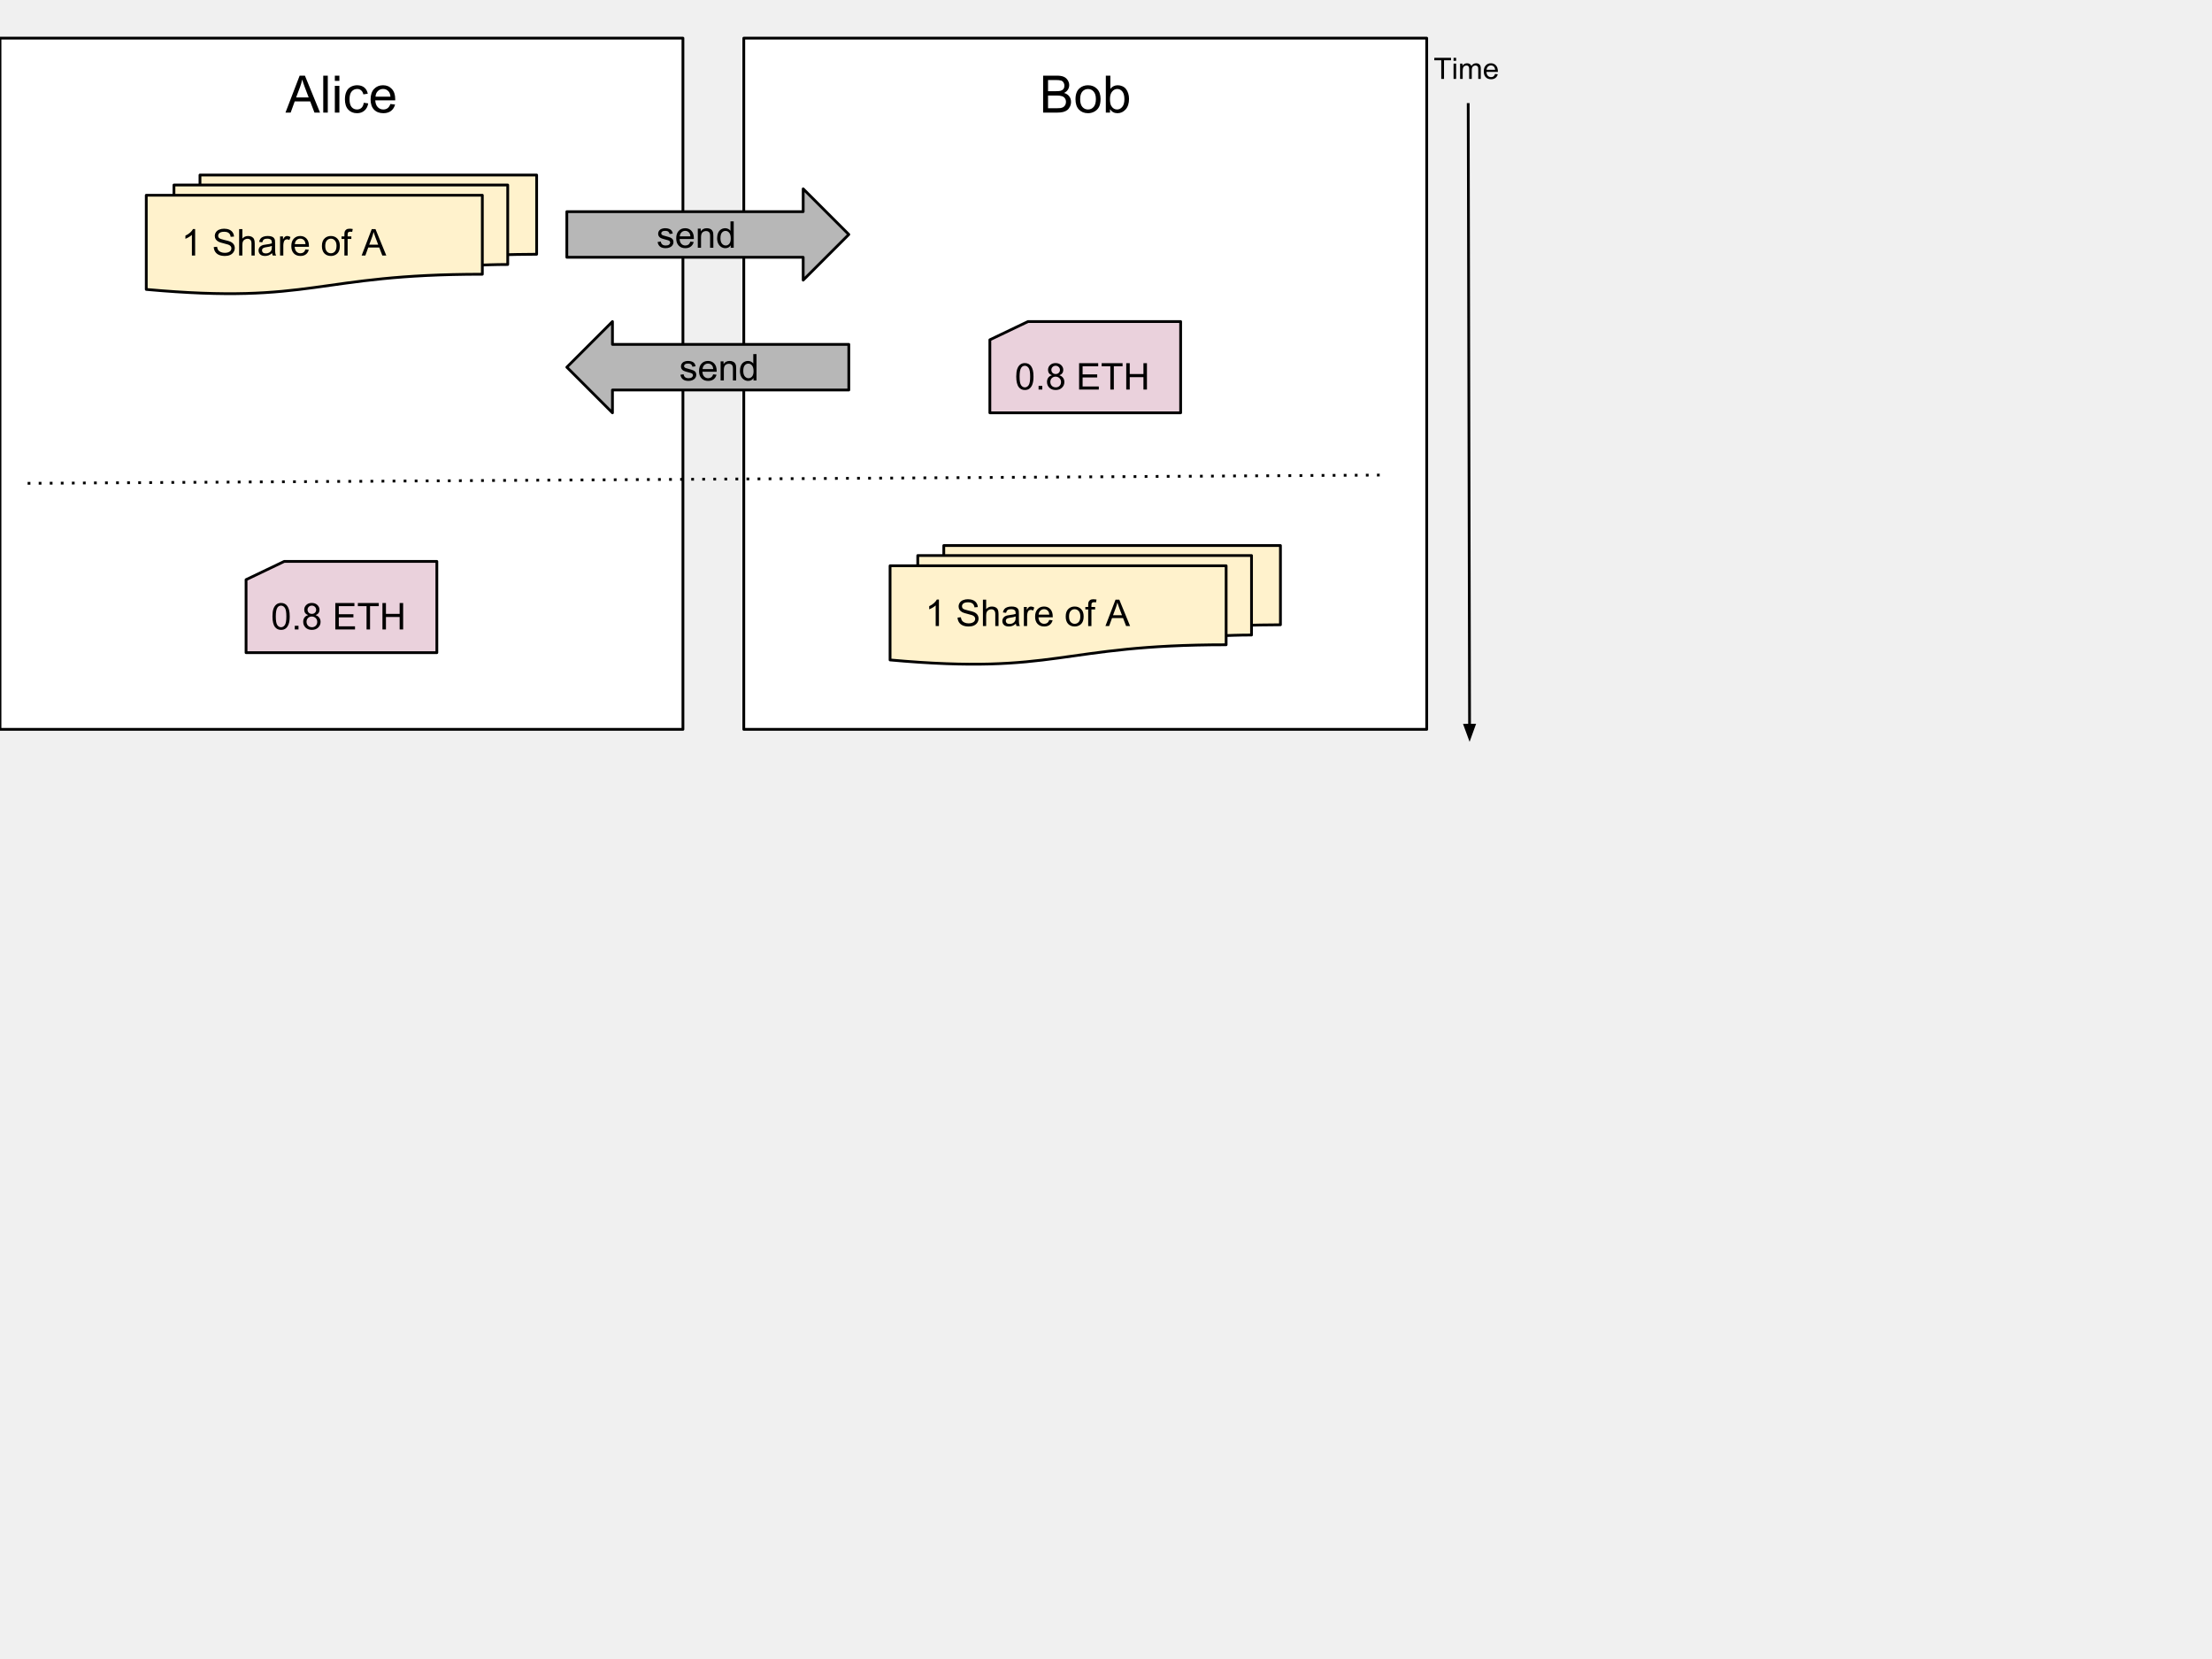
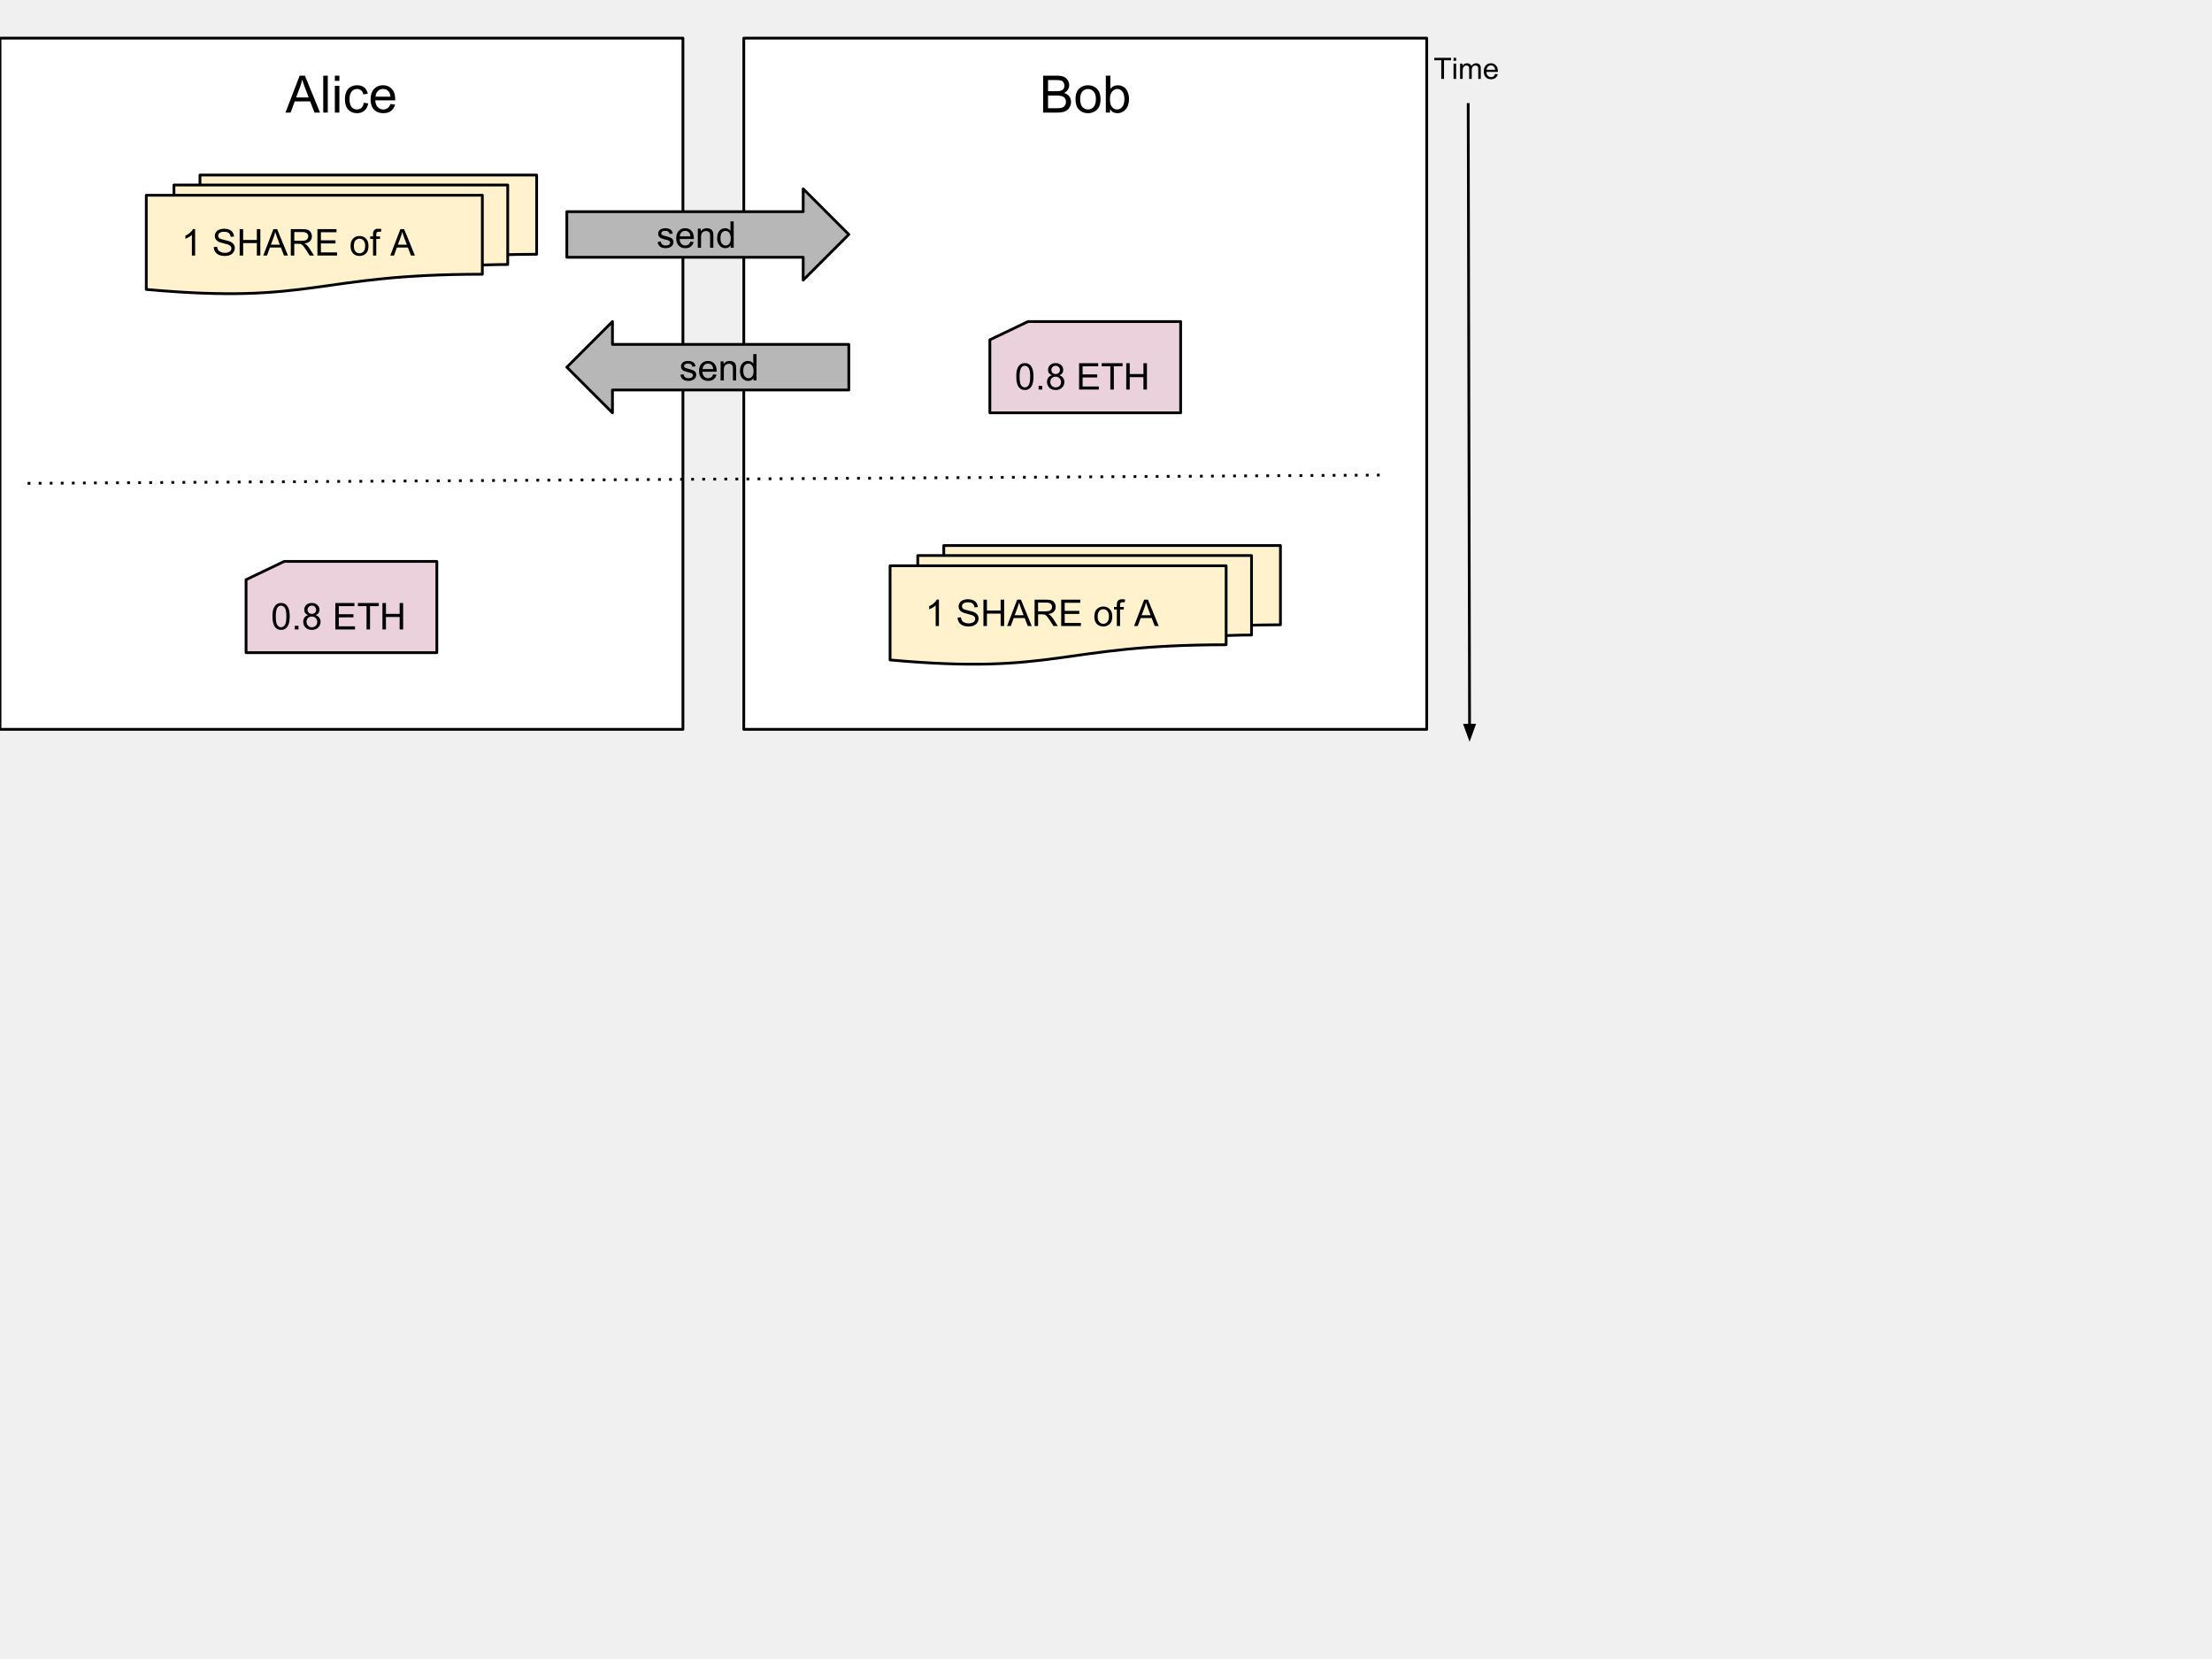
<svg xmlns="http://www.w3.org/2000/svg" version="1.1" viewBox="0.0 0.0 800.0 600.0" fill="none" stroke="none" stroke-linecap="square" stroke-miterlimit="10">
  <clipPath id="p.0">
    <path d="m0 0l800.0 0l0 600.0l-800.0 0l0 -600.0z" clip-rule="nonzero" />
  </clipPath>
  <g clip-path="url(#p.0)">
    <path fill="#000000" fill-opacity="0.0" d="m0 0l800.0 0l0 600.0l-800.0 0z" fill-rule="evenodd" />
    <path fill="#ffffff" d="m269.0 13.801l246.992 0l0 249.984l-246.992 0z" fill-rule="evenodd" />
    <path stroke="#000000" stroke-width="1.0" stroke-linejoin="round" stroke-linecap="butt" d="m269.0 13.801l246.992 0l0 249.984l-246.992 0z" fill-rule="evenodd" />
    <path fill="#000000" d="m377.258 40.721l0 -13.359l5.016 0q1.531 0 2.453 0.406q0.922 0.406 1.438 1.25q0.531 0.844 0.531 1.766q0 0.859 -0.469 1.625q-0.453 0.75 -1.391 1.203q1.203 0.359 1.859 1.219q0.656 0.859 0.656 2.016q0 0.938 -0.406 1.75q-0.391 0.797 -0.984 1.234q-0.578 0.438 -1.453 0.672q-0.875 0.219 -2.156 0.219l-5.094 0zm1.781 -7.75l2.875 0q1.188 0 1.688 -0.141q0.672 -0.203 1.016 -0.672q0.344 -0.469 0.344 -1.172q0 -0.656 -0.328 -1.156q-0.312 -0.516 -0.906 -0.703q-0.594 -0.188 -2.031 -0.188l-2.656 0l0 4.031zm0 6.172l3.312 0q0.859 0 1.203 -0.062q0.609 -0.109 1.016 -0.359q0.422 -0.266 0.688 -0.75q0.266 -0.484 0.266 -1.125q0 -0.75 -0.391 -1.297q-0.375 -0.547 -1.062 -0.766q-0.672 -0.234 -1.953 -0.234l-3.078 0l0 4.594zm9.928 -3.266q0 -2.688 1.484 -3.969q1.25 -1.078 3.047 -1.078q2.0 0 3.266 1.312q1.266 1.297 1.266 3.609q0 1.859 -0.562 2.938q-0.562 1.062 -1.641 1.656q-1.062 0.594 -2.328 0.594q-2.031 0 -3.281 -1.297q-1.25 -1.312 -1.25 -3.766zm1.688 0q0 1.859 0.797 2.797q0.812 0.922 2.047 0.922q1.219 0 2.031 -0.922q0.812 -0.938 0.812 -2.844q0 -1.797 -0.812 -2.719q-0.812 -0.922 -2.031 -0.922q-1.234 0 -2.047 0.922q-0.797 0.906 -0.797 2.766zm10.798 4.844l-1.516 0l0 -13.359l1.641 0l0 4.766q1.047 -1.297 2.656 -1.297q0.891 0 1.688 0.359q0.797 0.359 1.312 1.016q0.516 0.641 0.797 1.562q0.297 0.922 0.297 1.969q0 2.484 -1.234 3.844q-1.219 1.359 -2.953 1.359q-1.703 0 -2.688 -1.438l0 1.219zm-0.016 -4.906q0 1.734 0.484 2.516q0.766 1.266 2.094 1.266q1.078 0 1.859 -0.938q0.781 -0.938 0.781 -2.781q0 -1.891 -0.75 -2.797q-0.75 -0.906 -1.828 -0.906q-1.062 0 -1.859 0.938q-0.781 0.938 -0.781 2.703z" fill-rule="nonzero" />
    <path fill="#ffffff" d="m0 13.801l246.992 0l0 249.984l-246.992 0z" fill-rule="evenodd" />
    <path stroke="#000000" stroke-width="1.0" stroke-linejoin="round" stroke-linecap="butt" d="m0 13.801l246.992 0l0 249.984l-246.992 0z" fill-rule="evenodd" />
    <path fill="#000000" d="m103.246 40.721l5.125 -13.359l1.906 0l5.469 13.359l-2.016 0l-1.547 -4.047l-5.594 0l-1.469 4.047l-1.875 0zm3.859 -5.484l4.531 0l-1.406 -3.703q-0.625 -1.688 -0.938 -2.766q-0.266 1.281 -0.719 2.547l-1.469 3.922zm9.803 5.484l0 -13.359l1.641 0l0 13.359l-1.641 0zm4.192 -11.469l0 -1.891l1.641 0l0 1.891l-1.641 0zm0 11.469l0 -9.672l1.641 0l0 9.672l-1.641 0zm10.457 -3.547l1.609 0.219q-0.266 1.656 -1.359 2.609q-1.078 0.938 -2.672 0.938q-1.984 0 -3.187 -1.297q-1.203 -1.297 -1.203 -3.719q0 -1.578 0.516 -2.75q0.516 -1.172 1.578 -1.75q1.062 -0.594 2.312 -0.594q1.578 0 2.578 0.797q1.0 0.797 1.281 2.266l-1.594 0.234q-0.234 -0.969 -0.812 -1.453q-0.578 -0.5 -1.391 -0.5q-1.234 0 -2.016 0.891q-0.781 0.891 -0.781 2.812q0 1.953 0.75 2.844q0.75 0.875 1.953 0.875q0.969 0 1.609 -0.594q0.656 -0.594 0.828 -1.828zm9.641 0.438l1.688 0.203q-0.406 1.484 -1.484 2.312q-1.078 0.812 -2.766 0.812q-2.125 0 -3.375 -1.297q-1.234 -1.312 -1.234 -3.672q0 -2.453 1.25 -3.797q1.266 -1.344 3.266 -1.344q1.938 0 3.156 1.328q1.234 1.312 1.234 3.703q0 0.156 0 0.438l-7.219 0q0.094 1.594 0.906 2.453q0.812 0.844 2.016 0.844q0.906 0 1.547 -0.469q0.641 -0.484 1.016 -1.516zm-5.391 -2.656l5.406 0q-0.109 -1.219 -0.625 -1.828q-0.781 -0.953 -2.031 -0.953q-1.125 0 -1.906 0.766q-0.766 0.75 -0.844 2.016z" fill-rule="nonzero" />
    <path fill="#000000" fill-opacity="0.0" d="m9.992 174.801l490.016 -2.992" fill-rule="evenodd" />
    <path stroke="#000000" stroke-width="1.0" stroke-linejoin="round" stroke-linecap="butt" stroke-dasharray="1.0,3.0" d="m9.992 174.801l490.016 -2.992" fill-rule="evenodd" />
    <path fill="#ead1dc" d="m88.993 209.645l13.8 -6.6l55.2 0l0 33.0l-69.0 0z" fill-rule="evenodd" />
    <path stroke="#000000" stroke-width="1.0" stroke-linejoin="round" stroke-linecap="butt" d="m88.993 209.645l13.8 -6.6l55.2 0l0 33.0l-69.0 0z" fill-rule="evenodd" />
    <path fill="#000000" d="m98.54 222.941q0 -1.688 0.344 -2.719q0.359 -1.031 1.047 -1.594q0.688 -0.562 1.719 -0.562q0.781 0 1.359 0.312q0.578 0.297 0.953 0.891q0.375 0.578 0.594 1.422q0.219 0.828 0.219 2.25q0 1.672 -0.359 2.703q-0.344 1.031 -1.031 1.594q-0.672 0.562 -1.734 0.562q-1.375 0 -2.156 -0.984q-0.953 -1.188 -0.953 -3.875zm1.203 0q0 2.344 0.547 3.125q0.562 0.781 1.359 0.781q0.812 0 1.359 -0.781q0.562 -0.781 0.562 -3.125q0 -2.359 -0.562 -3.125q-0.547 -0.781 -1.359 -0.781q-0.812 0 -1.297 0.688q-0.609 0.875 -0.609 3.219zm6.866 4.703l0 -1.328l1.344 0l0 1.328l-1.344 0zm4.859 -5.172q-0.734 -0.266 -1.094 -0.766q-0.344 -0.5 -0.344 -1.188q0 -1.031 0.75 -1.734q0.75 -0.719 1.984 -0.719q1.25 0 2.016 0.734q0.766 0.719 0.766 1.75q0 0.672 -0.359 1.172q-0.344 0.484 -1.047 0.75q0.875 0.281 1.328 0.922q0.469 0.641 0.469 1.516q0 1.234 -0.875 2.062q-0.859 0.828 -2.266 0.828q-1.422 0 -2.281 -0.828q-0.859 -0.844 -0.859 -2.094q0 -0.922 0.469 -1.547q0.469 -0.641 1.344 -0.859zm-0.234 -1.984q0 0.672 0.438 1.109q0.438 0.422 1.125 0.422q0.672 0 1.109 -0.422q0.438 -0.422 0.438 -1.047q0 -0.641 -0.453 -1.078q-0.438 -0.438 -1.109 -0.438q-0.672 0 -1.109 0.438q-0.438 0.422 -0.438 1.016zm-0.375 4.406q0 0.5 0.234 0.969q0.234 0.469 0.703 0.734q0.469 0.25 1.016 0.25q0.828 0 1.375 -0.531q0.547 -0.547 0.547 -1.391q0 -0.844 -0.562 -1.391q-0.562 -0.562 -1.406 -0.562q-0.828 0 -1.375 0.547q-0.531 0.547 -0.531 1.375zm10.412 2.75l0 -9.547l6.906 0l0 1.125l-5.641 0l0 2.922l5.281 0l0 1.125l-5.281 0l0 3.25l5.859 0l0 1.125l-7.125 0zm11.296 0l0 -8.422l-3.141 0l0 -1.125l7.562 0l0 1.125l-3.156 0l0 8.422l-1.266 0zm5.751 0l0 -9.547l1.266 0l0 3.922l4.953 0l0 -3.922l1.266 0l0 9.547l-1.266 0l0 -4.5l-4.953 0l0 4.5l-1.266 0z" fill-rule="nonzero" />
    <path fill="#000000" fill-opacity="0.0" d="m530.996 37.297l0.504 230.992" fill-rule="evenodd" />
    <path stroke="#000000" stroke-width="1.0" stroke-linejoin="round" stroke-linecap="butt" d="m530.996 37.297l0.491 224.992" fill-rule="evenodd" />
    <path fill="#000000" stroke="#000000" stroke-width="1.0" stroke-linecap="butt" d="m529.835 262.292l1.662 4.534l1.642 -4.542z" fill-rule="evenodd" />
    <path fill="#000000" fill-opacity="0.0" d="m509.484 9.297l43.024 0l0 28.0l-43.024 0z" fill-rule="evenodd" />
    <path fill="#000000" d="m521.25 28.537l0 -6.734l-2.516 0l0 -0.891l6.047 0l0 0.891l-2.531 0l0 6.734l-1.0 0zm4.447 -6.547l0 -1.078l0.938 0l0 1.078l-0.938 0zm0 6.547l0 -5.531l0.938 0l0 5.531l-0.938 0zm2.367 0l0 -5.531l0.844 0l0 0.781q0.25 -0.406 0.688 -0.656q0.438 -0.25 0.984 -0.25q0.609 0 1.0 0.266q0.391 0.25 0.562 0.703q0.656 -0.969 1.703 -0.969q0.828 0 1.266 0.469q0.438 0.453 0.438 1.391l0 3.797l-0.922 0l0 -3.484q0 -0.562 -0.094 -0.797q-0.094 -0.25 -0.344 -0.406q-0.234 -0.156 -0.547 -0.156q-0.594 0 -0.984 0.391q-0.375 0.391 -0.375 1.25l0 3.203l-0.938 0l0 -3.594q0 -0.625 -0.234 -0.938q-0.219 -0.312 -0.75 -0.312q-0.391 0 -0.734 0.219q-0.328 0.203 -0.484 0.609q-0.141 0.391 -0.141 1.156l0 2.859l-0.938 0zm12.658 -1.781l0.969 0.125q-0.234 0.844 -0.859 1.312q-0.609 0.469 -1.578 0.469q-1.203 0 -1.922 -0.75q-0.703 -0.75 -0.703 -2.094q0 -1.391 0.719 -2.156q0.719 -0.781 1.859 -0.781q1.109 0 1.812 0.766q0.703 0.75 0.703 2.125q0 0.078 0 0.234l-4.125 0q0.047 0.922 0.516 1.406q0.469 0.484 1.156 0.484q0.516 0 0.875 -0.266q0.359 -0.281 0.578 -0.875zm-3.078 -1.516l3.094 0q-0.062 -0.688 -0.359 -1.047q-0.453 -0.531 -1.156 -0.531q-0.641 0 -1.094 0.438q-0.438 0.422 -0.484 1.141z" fill-rule="nonzero" />
    <path fill="#b7b7b7" d="m205.002 76.549l85.48 0l0 -8.252l16.504 16.504l-16.504 16.504l0 -8.252l-85.48 0z" fill-rule="evenodd" />
    <path stroke="#000000" stroke-width="1.0" stroke-linejoin="round" stroke-linecap="butt" d="m205.002 76.549l85.48 0l0 -8.252l16.504 16.504l-16.504 16.504l0 -8.252l-85.48 0z" fill-rule="evenodd" />
    <path fill="#000000" d="m237.824 87.538l1.156 -0.188q0.109 0.703 0.547 1.078q0.453 0.359 1.25 0.359q0.812 0 1.203 -0.328q0.391 -0.328 0.391 -0.766q0 -0.391 -0.359 -0.625q-0.234 -0.156 -1.188 -0.391q-1.297 -0.328 -1.797 -0.562q-0.484 -0.25 -0.75 -0.656q-0.25 -0.422 -0.25 -0.938q0 -0.453 0.203 -0.844q0.219 -0.406 0.578 -0.672q0.281 -0.188 0.75 -0.328q0.469 -0.141 1.016 -0.141q0.812 0 1.422 0.234q0.609 0.234 0.906 0.641q0.297 0.391 0.406 1.062l-1.141 0.156q-0.078 -0.531 -0.453 -0.828q-0.375 -0.312 -1.062 -0.312q-0.812 0 -1.156 0.266q-0.344 0.266 -0.344 0.625q0 0.234 0.141 0.422q0.156 0.188 0.453 0.312q0.172 0.062 1.031 0.297q1.25 0.328 1.734 0.547q0.5 0.203 0.781 0.609q0.281 0.406 0.281 1.0q0 0.594 -0.344 1.109q-0.344 0.516 -1.0 0.797q-0.641 0.281 -1.453 0.281q-1.344 0 -2.047 -0.562q-0.703 -0.562 -0.906 -1.656zm11.867 -0.156l1.203 0.141q-0.281 1.062 -1.062 1.656q-0.766 0.578 -1.969 0.578q-1.516 0 -2.406 -0.938q-0.891 -0.938 -0.891 -2.609q0 -1.75 0.891 -2.703q0.906 -0.969 2.344 -0.969q1.391 0 2.266 0.938q0.875 0.938 0.875 2.656q0 0.109 0 0.312l-5.156 0q0.062 1.141 0.641 1.75q0.578 0.594 1.438 0.594q0.656 0 1.109 -0.328q0.453 -0.344 0.719 -1.078zm-3.844 -1.906l3.859 0q-0.078 -0.859 -0.438 -1.297q-0.562 -0.688 -1.453 -0.688q-0.812 0 -1.359 0.547q-0.547 0.531 -0.609 1.438zm6.522 4.125l0 -6.906l1.062 0l0 0.984q0.75 -1.141 2.188 -1.141q0.625 0 1.156 0.219q0.531 0.219 0.781 0.594q0.266 0.359 0.375 0.859q0.062 0.328 0.062 1.141l0 4.25l-1.172 0l0 -4.203q0 -0.719 -0.141 -1.062q-0.141 -0.359 -0.484 -0.562q-0.344 -0.219 -0.812 -0.219q-0.75 0 -1.297 0.469q-0.547 0.469 -0.547 1.797l0 3.781l-1.172 0zm11.897 0l0 -0.875q-0.656 1.031 -1.938 1.031q-0.812 0 -1.516 -0.453q-0.688 -0.453 -1.078 -1.266q-0.375 -0.828 -0.375 -1.891q0 -1.031 0.344 -1.875q0.344 -0.844 1.031 -1.281q0.703 -0.453 1.547 -0.453q0.625 0 1.109 0.266q0.5 0.25 0.797 0.672l0 -3.422l1.172 0l0 9.547l-1.094 0zm-3.703 -3.453q0 1.328 0.562 1.984q0.562 0.656 1.328 0.656q0.766 0 1.297 -0.625q0.531 -0.625 0.531 -1.906q0 -1.422 -0.547 -2.078q-0.547 -0.672 -1.344 -0.672q-0.781 0 -1.312 0.641q-0.516 0.625 -0.516 2.0z" fill-rule="nonzero" />
    <path fill="#b7b7b7" d="m205.0 132.801l16.504 -16.504l0 8.252l85.48 0l0 16.504l-85.48 0l0 8.252z" fill-rule="evenodd" />
    <path stroke="#000000" stroke-width="1.0" stroke-linejoin="round" stroke-linecap="butt" d="m205.0 132.801l16.504 -16.504l0 8.252l85.48 0l0 16.504l-85.48 0l0 8.252z" fill-rule="evenodd" />
    <path fill="#000000" d="m246.074 135.538l1.156 -0.188q0.109 0.703 0.547 1.078q0.453 0.359 1.25 0.359q0.812 0 1.203 -0.328q0.391 -0.328 0.391 -0.766q0 -0.391 -0.359 -0.625q-0.234 -0.156 -1.188 -0.391q-1.297 -0.328 -1.797 -0.562q-0.484 -0.25 -0.75 -0.656q-0.25 -0.422 -0.25 -0.938q0 -0.453 0.203 -0.844q0.219 -0.406 0.578 -0.672q0.281 -0.188 0.75 -0.328q0.469 -0.141 1.016 -0.141q0.812 0 1.422 0.234q0.609 0.234 0.906 0.641q0.297 0.391 0.406 1.062l-1.141 0.156q-0.078 -0.531 -0.453 -0.828q-0.375 -0.312 -1.062 -0.312q-0.812 0 -1.156 0.266q-0.344 0.266 -0.344 0.625q0 0.234 0.141 0.422q0.156 0.188 0.453 0.312q0.172 0.062 1.031 0.297q1.25 0.328 1.734 0.547q0.5 0.203 0.781 0.609q0.281 0.406 0.281 1.0q0 0.594 -0.344 1.109q-0.344 0.516 -1.0 0.797q-0.641 0.281 -1.453 0.281q-1.344 0 -2.047 -0.562q-0.703 -0.562 -0.906 -1.656zm11.867 -0.156l1.203 0.141q-0.281 1.062 -1.062 1.656q-0.766 0.578 -1.969 0.578q-1.516 0 -2.406 -0.938q-0.891 -0.938 -0.891 -2.609q0 -1.75 0.891 -2.703q0.906 -0.969 2.344 -0.969q1.391 0 2.266 0.938q0.875 0.938 0.875 2.656q0 0.109 0 0.312l-5.156 0q0.062 1.141 0.641 1.75q0.578 0.594 1.437 0.594q0.656 0 1.109 -0.328q0.453 -0.344 0.719 -1.078zm-3.844 -1.906l3.859 0q-0.078 -0.859 -0.438 -1.297q-0.562 -0.688 -1.453 -0.688q-0.812 0 -1.359 0.547q-0.547 0.531 -0.609 1.438zm6.522 4.125l0 -6.906l1.062 0l0 0.984q0.75 -1.141 2.188 -1.141q0.625 0 1.156 0.219q0.531 0.219 0.781 0.594q0.266 0.359 0.375 0.859q0.062 0.328 0.062 1.141l0 4.25l-1.172 0l0 -4.203q0 -0.719 -0.141 -1.062q-0.141 -0.359 -0.484 -0.562q-0.344 -0.219 -0.812 -0.219q-0.75 0 -1.297 0.469q-0.547 0.469 -0.547 1.797l0 3.781l-1.172 0zm11.897 0l0 -0.875q-0.656 1.031 -1.938 1.031q-0.812 0 -1.516 -0.453q-0.688 -0.453 -1.078 -1.266q-0.375 -0.828 -0.375 -1.891q0 -1.031 0.344 -1.875q0.344 -0.844 1.031 -1.281q0.703 -0.453 1.547 -0.453q0.625 0 1.109 0.266q0.5 0.25 0.797 0.672l0 -3.422l1.172 0l0 9.547l-1.094 0zm-3.703 -3.453q0 1.328 0.562 1.984q0.562 0.656 1.328 0.656q0.766 0 1.297 -0.625q0.531 -0.625 0.531 -1.906q0 -1.422 -0.547 -2.078q-0.547 -0.672 -1.344 -0.672q-0.781 0 -1.312 0.641q-0.516 0.625 -0.516 2.0z" fill-rule="nonzero" />
    <path fill="#fff2cc" d="m52.902 70.614l121.541 0l0 28.566c-60.767 0 -60.767 10.991 -121.541 5.495zm10.013 0l0 -3.703l120.711 0l0 28.745c-4.588 0 -9.183 0.199 -9.183 0.199l0 -25.241zm9.412 -3.703l0 -3.614l121.757 0l0 28.656c-5.229 0 -10.458 0.149 -10.458 0.149l0 -25.191z" fill-rule="evenodd" />
    <path fill="#000000" fill-opacity="0.0" d="m52.902 70.614l121.541 0l0 28.566c-60.767 0 -60.767 10.991 -121.541 5.495zm10.013 0l0 -3.703l120.711 0l0 28.745c-4.588 0 -9.183 0.199 -9.183 0.199m-102.115 -28.944l0 -3.614l121.757 0l0 28.656c-5.229 0 -10.458 0.149 -10.458 0.149" fill-rule="evenodd" />
    <path fill="#000000" fill-opacity="0.0" d="m52.902 104.676c60.774 5.495 60.774 -5.495 121.541 -5.495l0 -3.325c0 0 4.595 -0.199 9.183 -0.199l0 -3.554c0 0 5.229 -0.149 10.458 -0.149l0 -28.656l-121.757 0l0 3.614l-9.412 0l0 3.703l-10.013 0z" fill-rule="evenodd" />
    <path stroke="#000000" stroke-width="1.0" stroke-linejoin="round" stroke-linecap="butt" d="m52.902 70.614l121.541 0l0 28.566c-60.767 0 -60.767 10.991 -121.541 5.495zm10.013 0l0 -3.703l120.711 0l0 28.745c-4.588 0 -9.183 0.199 -9.183 0.199m-102.115 -28.944l0 -3.614l121.757 0l0 28.656c-5.229 0 -10.458 0.149 -10.458 0.149" fill-rule="evenodd" />
-     <path fill="#000000" d="m70.573 92.414l-1.172 0l0 -7.469q-0.422 0.406 -1.109 0.812q-0.688 0.406 -1.234 0.609l0 -1.141q0.984 -0.453 1.719 -1.109q0.734 -0.672 1.031 -1.281l0.766 0l0 9.578zm6.74 -3.062l1.203 -0.109q0.078 0.719 0.391 1.188q0.312 0.453 0.953 0.734q0.656 0.281 1.469 0.281q0.719 0 1.266 -0.219q0.562 -0.219 0.828 -0.578q0.266 -0.375 0.266 -0.828q0 -0.453 -0.266 -0.781q-0.25 -0.328 -0.844 -0.562q-0.391 -0.156 -1.703 -0.469q-1.312 -0.312 -1.844 -0.594q-0.672 -0.359 -1.016 -0.891q-0.328 -0.531 -0.328 -1.188q0 -0.719 0.406 -1.344q0.406 -0.625 1.188 -0.953q0.797 -0.328 1.766 -0.328q1.047 0 1.859 0.344q0.812 0.344 1.25 1.016q0.438 0.656 0.469 1.484l-1.203 0.094q-0.109 -0.906 -0.672 -1.359q-0.562 -0.469 -1.656 -0.469q-1.141 0 -1.672 0.422q-0.516 0.422 -0.516 1.016q0 0.516 0.359 0.844q0.375 0.328 1.906 0.688q1.547 0.344 2.109 0.594q0.844 0.391 1.234 0.984q0.391 0.578 0.391 1.359q0 0.75 -0.438 1.438q-0.422 0.672 -1.25 1.047q-0.812 0.359 -1.828 0.359q-1.297 0 -2.172 -0.375q-0.875 -0.375 -1.375 -1.125q-0.5 -0.766 -0.531 -1.719zm9.171 3.062l0 -9.547l1.172 0l0 3.422q0.828 -0.938 2.078 -0.938q0.766 0 1.328 0.297q0.562 0.297 0.812 0.844q0.25 0.531 0.25 1.547l0 4.375l-1.172 0l0 -4.375q0 -0.891 -0.391 -1.281q-0.375 -0.406 -1.078 -0.406q-0.516 0 -0.984 0.281q-0.453 0.266 -0.656 0.734q-0.188 0.453 -0.188 1.266l0 3.781l-1.172 0zm11.928 -0.859q-0.656 0.562 -1.266 0.797q-0.594 0.219 -1.281 0.219q-1.141 0 -1.75 -0.547q-0.609 -0.562 -0.609 -1.438q0 -0.5 0.219 -0.922q0.234 -0.422 0.609 -0.672q0.375 -0.25 0.844 -0.391q0.344 -0.078 1.047 -0.172q1.422 -0.172 2.094 -0.406q0 -0.234 0 -0.297q0 -0.719 -0.328 -1.016q-0.453 -0.391 -1.344 -0.391q-0.812 0 -1.219 0.297q-0.391 0.281 -0.578 1.016l-1.141 -0.156q0.156 -0.734 0.516 -1.188q0.359 -0.453 1.031 -0.688q0.672 -0.25 1.562 -0.25q0.891 0 1.438 0.203q0.562 0.203 0.812 0.531q0.266 0.312 0.375 0.797q0.047 0.297 0.047 1.078l0 1.562q0 1.625 0.078 2.062q0.078 0.438 0.297 0.828l-1.219 0q-0.188 -0.359 -0.234 -0.859zm-0.094 -2.609q-0.641 0.266 -1.922 0.438q-0.719 0.109 -1.016 0.25q-0.297 0.125 -0.469 0.375q-0.156 0.25 -0.156 0.547q0 0.469 0.344 0.781q0.359 0.312 1.047 0.312q0.672 0 1.203 -0.297q0.531 -0.297 0.781 -0.812q0.188 -0.391 0.188 -1.172l0 -0.422zm2.975 3.469l0 -6.906l1.062 0l0 1.047q0.406 -0.734 0.734 -0.969q0.344 -0.234 0.766 -0.234q0.594 0 1.203 0.375l-0.406 1.078q-0.438 -0.25 -0.859 -0.25q-0.391 0 -0.703 0.234q-0.297 0.234 -0.422 0.641q-0.203 0.625 -0.203 1.359l0 3.625l-1.172 0zm9.188 -2.219l1.203 0.141q-0.281 1.062 -1.062 1.656q-0.766 0.578 -1.969 0.578q-1.516 0 -2.406 -0.938q-0.891 -0.938 -0.891 -2.609q0 -1.75 0.891 -2.703q0.906 -0.969 2.344 -0.969q1.391 0 2.266 0.938q0.875 0.938 0.875 2.656q0 0.109 0 0.312l-5.156 0q0.062 1.141 0.641 1.75q0.578 0.594 1.438 0.594q0.656 0 1.109 -0.328q0.453 -0.344 0.719 -1.078zm-3.844 -1.906l3.859 0q-0.078 -0.859 -0.438 -1.297q-0.562 -0.688 -1.453 -0.688q-0.812 0 -1.359 0.547q-0.547 0.531 -0.609 1.438zm9.787 0.672q0 -1.922 1.078 -2.844q0.891 -0.766 2.172 -0.766q1.422 0 2.328 0.938q0.906 0.922 0.906 2.578q0 1.328 -0.406 2.094q-0.391 0.766 -1.156 1.188q-0.766 0.422 -1.672 0.422q-1.453 0 -2.359 -0.922q-0.891 -0.938 -0.891 -2.688zm1.203 0q0 1.328 0.578 1.984q0.594 0.656 1.469 0.656q0.875 0 1.453 -0.656q0.578 -0.672 0.578 -2.031q0 -1.281 -0.594 -1.938q-0.578 -0.656 -1.438 -0.656q-0.875 0 -1.469 0.656q-0.578 0.656 -0.578 1.984zm6.928 3.453l0 -6.0l-1.031 0l0 -0.906l1.031 0l0 -0.734q0 -0.703 0.125 -1.047q0.172 -0.453 0.594 -0.734q0.422 -0.281 1.203 -0.281q0.484 0 1.094 0.109l-0.188 1.031q-0.359 -0.062 -0.688 -0.062q-0.531 0 -0.75 0.234q-0.219 0.219 -0.219 0.844l0 0.641l1.344 0l0 0.906l-1.344 0l0 6.0l-1.172 0zm6.234 0l3.656 -9.547l1.359 0l3.906 9.547l-1.438 0l-1.109 -2.891l-3.984 0l-1.047 2.891l-1.344 0zm2.75 -3.922l3.234 0l-1.0 -2.641q-0.453 -1.203 -0.672 -1.969q-0.188 0.906 -0.516 1.812l-1.047 2.797z" fill-rule="nonzero" />
+     <path fill="#000000" d="m70.573 92.414l-1.172 0l0 -7.469q-0.422 0.406 -1.109 0.812q-0.688 0.406 -1.234 0.609l0 -1.141q0.984 -0.453 1.719 -1.109q0.734 -0.672 1.031 -1.281l0.766 0l0 9.578zm6.74 -3.062l1.203 -0.109q0.078 0.719 0.391 1.188q0.312 0.453 0.953 0.734q0.656 0.281 1.469 0.281q0.719 0 1.266 -0.219q0.562 -0.219 0.828 -0.578q0.266 -0.375 0.266 -0.828q0 -0.453 -0.266 -0.781q-0.25 -0.328 -0.844 -0.562q-0.391 -0.156 -1.703 -0.469q-1.312 -0.312 -1.844 -0.594q-0.672 -0.359 -1.016 -0.891q-0.328 -0.531 -0.328 -1.188q0 -0.719 0.406 -1.344q0.406 -0.625 1.188 -0.953q0.797 -0.328 1.766 -0.328q1.047 0 1.859 0.344q0.812 0.344 1.25 1.016q0.438 0.656 0.469 1.484l-1.203 0.094q-0.109 -0.906 -0.672 -1.359q-0.562 -0.469 -1.656 -0.469q-1.141 0 -1.672 0.422q-0.516 0.422 -0.516 1.016q0 0.516 0.359 0.844q0.375 0.328 1.906 0.688q1.547 0.344 2.109 0.594q0.844 0.391 1.234 0.984q0.391 0.578 0.391 1.359q0 0.75 -0.438 1.438q-0.422 0.672 -1.25 1.047q-0.812 0.359 -1.828 0.359q-1.297 0 -2.172 -0.375q-0.875 -0.375 -1.375 -1.125q-0.5 -0.766 -0.531 -1.719zm9.359 3.062l0 -9.547l1.266 0l0 3.922l4.953 0l0 -3.922l1.266 0l0 9.547l-1.266 0l0 -4.5l-4.953 0l0 4.5l-1.266 0zm8.547 0l3.656 -9.547l1.359 0l3.906 9.547l-1.438 0l-1.109 -2.891l-3.984 0l-1.047 2.891l-1.344 0zm2.75 -3.922l3.234 0l-1.0 -2.641q-0.453 -1.203 -0.672 -1.969q-0.188 0.906 -0.516 1.812l-1.047 2.797zm7.202 3.922l0 -9.547l4.234 0q1.266 0 1.922 0.266q0.672 0.25 1.062 0.906q0.406 0.656 0.406 1.438q0 1.016 -0.656 1.719q-0.656 0.688 -2.031 0.875q0.5 0.25 0.766 0.484q0.547 0.5 1.047 1.266l1.656 2.594l-1.578 0l-1.266 -1.984q-0.562 -0.859 -0.922 -1.312q-0.344 -0.453 -0.641 -0.641q-0.281 -0.188 -0.562 -0.25q-0.219 -0.047 -0.703 -0.047l-1.469 0l0 4.234l-1.266 0zm1.266 -5.328l2.719 0q0.859 0 1.344 -0.172q0.484 -0.188 0.734 -0.578q0.266 -0.391 0.266 -0.859q0 -0.672 -0.5 -1.109q-0.484 -0.438 -1.547 -0.438l-3.016 0l0 3.156zm8.36 5.328l0 -9.547l6.906 0l0 1.125l-5.641 0l0 2.922l5.281 0l0 1.125l-5.281 0l0 3.25l5.859 0l0 1.125l-7.125 0zm11.983 -3.453q0 -1.922 1.078 -2.844q0.891 -0.766 2.172 -0.766q1.422 0 2.328 0.938q0.906 0.922 0.906 2.578q0 1.328 -0.406 2.094q-0.391 0.766 -1.156 1.188q-0.766 0.422 -1.672 0.422q-1.453 0 -2.359 -0.922q-0.891 -0.938 -0.891 -2.688zm1.203 0q0 1.328 0.578 1.984q0.594 0.656 1.469 0.656q0.875 0 1.453 -0.656q0.578 -0.672 0.578 -2.031q0 -1.281 -0.594 -1.938q-0.578 -0.656 -1.438 -0.656q-0.875 0 -1.469 0.656q-0.578 0.656 -0.578 1.984zm6.928 3.453l0 -6.0l-1.031 0l0 -0.906l1.031 0l0 -0.734q0 -0.703 0.125 -1.047q0.172 -0.453 0.594 -0.734q0.422 -0.281 1.203 -0.281q0.484 0 1.094 0.109l-0.188 1.031q-0.359 -0.062 -0.688 -0.062q-0.531 0 -0.75 0.234q-0.219 0.219 -0.219 0.844l0 0.641l1.344 0l0 0.906l-1.344 0l0 6.0l-1.172 0zm6.234 0l3.656 -9.547l1.359 0l3.906 9.547l-1.438 0l-1.109 -2.891l-3.984 0l-1.047 2.891l-1.344 0zm2.75 -3.922l3.234 0l-1.0 -2.641q-0.453 -1.203 -0.672 -1.969q-0.188 0.906 -0.516 1.812l-1.047 2.797z" fill-rule="nonzero" />
    <path fill="#ead1dc" d="m357.996 122.895l13.8 -6.6l55.2 0l0 33.0l-69.0 0z" fill-rule="evenodd" />
    <path stroke="#000000" stroke-width="1.0" stroke-linejoin="round" stroke-linecap="butt" d="m357.996 122.895l13.8 -6.6l55.2 0l0 33.0l-69.0 0z" fill-rule="evenodd" />
    <path fill="#000000" d="m367.543 136.192q0 -1.688 0.344 -2.719q0.359 -1.031 1.047 -1.594q0.688 -0.562 1.719 -0.562q0.781 0 1.359 0.312q0.578 0.297 0.953 0.891q0.375 0.578 0.594 1.422q0.219 0.828 0.219 2.25q0 1.672 -0.359 2.703q-0.344 1.031 -1.031 1.594q-0.672 0.562 -1.734 0.562q-1.375 0 -2.156 -0.984q-0.953 -1.188 -0.953 -3.875zm1.203 0q0 2.344 0.547 3.125q0.562 0.781 1.359 0.781q0.812 0 1.359 -0.781q0.562 -0.781 0.562 -3.125q0 -2.359 -0.562 -3.125q-0.547 -0.781 -1.359 -0.781q-0.812 0 -1.297 0.688q-0.609 0.875 -0.609 3.219zm6.866 4.703l0 -1.328l1.344 0l0 1.328l-1.344 0zm4.859 -5.172q-0.734 -0.266 -1.094 -0.766q-0.344 -0.5 -0.344 -1.188q0 -1.031 0.75 -1.734q0.75 -0.719 1.984 -0.719q1.25 0 2.016 0.734q0.766 0.719 0.766 1.75q0 0.672 -0.359 1.172q-0.344 0.484 -1.047 0.75q0.875 0.281 1.328 0.922q0.469 0.641 0.469 1.516q0 1.234 -0.875 2.062q-0.859 0.828 -2.266 0.828q-1.422 0 -2.281 -0.828q-0.859 -0.844 -0.859 -2.094q0 -0.922 0.469 -1.547q0.469 -0.641 1.344 -0.859zm-0.234 -1.984q0 0.672 0.438 1.109q0.438 0.422 1.125 0.422q0.672 0 1.109 -0.422q0.438 -0.422 0.438 -1.047q0 -0.641 -0.453 -1.078q-0.438 -0.438 -1.109 -0.438q-0.672 0 -1.109 0.438q-0.438 0.422 -0.438 1.016zm-0.375 4.406q0 0.5 0.234 0.969q0.234 0.469 0.703 0.734q0.469 0.25 1.016 0.25q0.828 0 1.375 -0.531q0.547 -0.547 0.547 -1.391q0 -0.844 -0.562 -1.391q-0.562 -0.562 -1.406 -0.562q-0.828 0 -1.375 0.547q-0.531 0.547 -0.531 1.375zm10.412 2.75l0 -9.547l6.906 0l0 1.125l-5.641 0l0 2.922l5.281 0l0 1.125l-5.281 0l0 3.25l5.859 0l0 1.125l-7.125 0zm11.296 0l0 -8.422l-3.141 0l0 -1.125l7.562 0l0 1.125l-3.156 0l0 8.422l-1.266 0zm5.751 0l0 -9.547l1.266 0l0 3.922l4.953 0l0 -3.922l1.266 0l0 9.547l-1.266 0l0 -4.5l-4.953 0l0 4.5l-1.266 0z" fill-rule="nonzero" />
    <path fill="#fff2cc" d="m321.906 204.62l121.541 0l0 28.566c-60.767 0 -60.767 10.991 -121.541 5.495zm10.013 0l0 -3.703l120.711 0l0 28.745c-4.588 0 -9.183 0.199 -9.183 0.199l0 -25.241zm9.412 -3.703l0 -3.614l121.757 0l0 28.656c-5.229 0 -10.458 0.149 -10.458 0.149l0 -25.191z" fill-rule="evenodd" />
    <path fill="#000000" fill-opacity="0.0" d="m321.906 204.62l121.541 0l0 28.566c-60.767 0 -60.767 10.991 -121.541 5.495zm10.013 0l0 -3.703l120.711 0l0 28.745c-4.588 0 -9.183 0.199 -9.183 0.199m-102.115 -28.944l0 -3.614l121.757 0l0 28.656c-5.229 0 -10.458 0.149 -10.458 0.149" fill-rule="evenodd" />
    <path fill="#000000" fill-opacity="0.0" d="m321.906 238.681c60.774 5.495 60.774 -5.495 121.541 -5.495l0 -3.325c0 0 4.595 -0.199 9.183 -0.199l0 -3.554c0 0 5.229 -0.149 10.458 -0.149l0 -28.656l-121.757 0l0 3.614l-9.412 0l0 3.703l-10.013 0z" fill-rule="evenodd" />
    <path stroke="#000000" stroke-width="1.0" stroke-linejoin="round" stroke-linecap="butt" d="m321.906 204.62l121.541 0l0 28.566c-60.767 0 -60.767 10.991 -121.541 5.495zm10.013 0l0 -3.703l120.711 0l0 28.745c-4.588 0 -9.183 0.199 -9.183 0.199m-102.115 -28.944l0 -3.614l121.757 0l0 28.656c-5.229 0 -10.458 0.149 -10.458 0.149" fill-rule="evenodd" />
-     <path fill="#000000" d="m339.577 226.42l-1.172 0l0 -7.469q-0.422 0.406 -1.109 0.812q-0.688 0.406 -1.234 0.609l0 -1.141q0.984 -0.453 1.719 -1.109q0.734 -0.672 1.031 -1.281l0.766 0l0 9.578zm6.74 -3.062l1.203 -0.109q0.078 0.719 0.391 1.188q0.312 0.453 0.953 0.734q0.656 0.281 1.469 0.281q0.719 0 1.266 -0.219q0.562 -0.219 0.828 -0.578q0.266 -0.375 0.266 -0.828q0 -0.453 -0.266 -0.781q-0.25 -0.328 -0.844 -0.562q-0.391 -0.156 -1.703 -0.469q-1.312 -0.312 -1.844 -0.594q-0.672 -0.359 -1.016 -0.891q-0.328 -0.531 -0.328 -1.188q0 -0.719 0.406 -1.344q0.406 -0.625 1.188 -0.953q0.797 -0.328 1.766 -0.328q1.047 0 1.859 0.344q0.812 0.344 1.25 1.016q0.438 0.656 0.469 1.484l-1.203 0.094q-0.109 -0.906 -0.672 -1.359q-0.562 -0.469 -1.656 -0.469q-1.141 0 -1.672 0.422q-0.516 0.422 -0.516 1.016q0 0.516 0.359 0.844q0.375 0.328 1.906 0.688q1.547 0.344 2.109 0.594q0.844 0.391 1.234 0.984q0.391 0.578 0.391 1.359q0 0.75 -0.438 1.438q-0.422 0.672 -1.25 1.047q-0.812 0.359 -1.828 0.359q-1.297 0 -2.172 -0.375q-0.875 -0.375 -1.375 -1.125q-0.5 -0.766 -0.531 -1.719zm9.171 3.062l0 -9.547l1.172 0l0 3.422q0.828 -0.938 2.078 -0.938q0.766 0 1.328 0.297q0.562 0.297 0.812 0.844q0.25 0.531 0.25 1.547l0 4.375l-1.172 0l0 -4.375q0 -0.891 -0.391 -1.281q-0.375 -0.406 -1.078 -0.406q-0.516 0 -0.984 0.281q-0.453 0.266 -0.656 0.734q-0.188 0.453 -0.188 1.266l0 3.781l-1.172 0zm11.928 -0.859q-0.656 0.562 -1.266 0.797q-0.594 0.219 -1.281 0.219q-1.141 0 -1.75 -0.547q-0.609 -0.562 -0.609 -1.438q0 -0.5 0.219 -0.922q0.234 -0.422 0.609 -0.672q0.375 -0.25 0.844 -0.391q0.344 -0.078 1.047 -0.172q1.422 -0.172 2.094 -0.406q0 -0.234 0 -0.297q0 -0.719 -0.328 -1.016q-0.453 -0.391 -1.344 -0.391q-0.812 0 -1.219 0.297q-0.391 0.281 -0.578 1.016l-1.141 -0.156q0.156 -0.734 0.516 -1.188q0.359 -0.453 1.031 -0.688q0.672 -0.25 1.562 -0.25q0.891 0 1.438 0.203q0.562 0.203 0.812 0.531q0.266 0.312 0.375 0.797q0.047 0.297 0.047 1.078l0 1.562q0 1.625 0.078 2.062q0.078 0.438 0.297 0.828l-1.219 0q-0.188 -0.359 -0.234 -0.859zm-0.094 -2.609q-0.641 0.266 -1.922 0.438q-0.719 0.109 -1.016 0.25q-0.297 0.125 -0.469 0.375q-0.156 0.25 -0.156 0.547q0 0.469 0.344 0.781q0.359 0.312 1.047 0.312q0.672 0 1.203 -0.297q0.531 -0.297 0.781 -0.812q0.188 -0.391 0.188 -1.172l0 -0.422zm2.975 3.469l0 -6.906l1.062 0l0 1.047q0.406 -0.734 0.734 -0.969q0.344 -0.234 0.766 -0.234q0.594 0 1.203 0.375l-0.406 1.078q-0.438 -0.25 -0.859 -0.25q-0.391 0 -0.703 0.234q-0.297 0.234 -0.422 0.641q-0.203 0.625 -0.203 1.359l0 3.625l-1.172 0zm9.188 -2.219l1.203 0.141q-0.281 1.062 -1.062 1.656q-0.766 0.578 -1.969 0.578q-1.516 0 -2.406 -0.938q-0.891 -0.938 -0.891 -2.609q0 -1.75 0.891 -2.703q0.906 -0.969 2.344 -0.969q1.391 0 2.266 0.938q0.875 0.938 0.875 2.656q0 0.109 0 0.312l-5.156 0q0.062 1.141 0.641 1.75q0.578 0.594 1.438 0.594q0.656 0 1.109 -0.328q0.453 -0.344 0.719 -1.078zm-3.844 -1.906l3.859 0q-0.078 -0.859 -0.438 -1.297q-0.562 -0.688 -1.453 -0.688q-0.812 0 -1.359 0.547q-0.547 0.531 -0.609 1.438zm9.787 0.672q0 -1.922 1.078 -2.844q0.891 -0.766 2.172 -0.766q1.422 0 2.328 0.938q0.906 0.922 0.906 2.578q0 1.328 -0.406 2.094q-0.391 0.766 -1.156 1.188q-0.766 0.422 -1.672 0.422q-1.453 0 -2.359 -0.922q-0.891 -0.938 -0.891 -2.688zm1.203 0q0 1.328 0.578 1.984q0.594 0.656 1.469 0.656q0.875 0 1.453 -0.656q0.578 -0.672 0.578 -2.031q0 -1.281 -0.594 -1.938q-0.578 -0.656 -1.438 -0.656q-0.875 0 -1.469 0.656q-0.578 0.656 -0.578 1.984zm6.928 3.453l0 -6.0l-1.031 0l0 -0.906l1.031 0l0 -0.734q0 -0.703 0.125 -1.047q0.172 -0.453 0.594 -0.734q0.422 -0.281 1.203 -0.281q0.484 0 1.094 0.109l-0.188 1.031q-0.359 -0.062 -0.688 -0.062q-0.531 0 -0.75 0.234q-0.219 0.219 -0.219 0.844l0 0.641l1.344 0l0 0.906l-1.344 0l0 6.0l-1.172 0zm6.234 0l3.656 -9.547l1.359 0l3.906 9.547l-1.438 0l-1.109 -2.891l-3.984 0l-1.047 2.891l-1.344 0zm2.75 -3.922l3.234 0l-1.0 -2.641q-0.453 -1.203 -0.672 -1.969q-0.188 0.906 -0.516 1.812l-1.047 2.797z" fill-rule="nonzero" />
+     <path fill="#000000" d="m339.577 226.42l-1.172 0l0 -7.469q-0.422 0.406 -1.109 0.812q-0.688 0.406 -1.234 0.609l0 -1.141q0.984 -0.453 1.719 -1.109q0.734 -0.672 1.031 -1.281l0.766 0l0 9.578zm6.74 -3.062l1.203 -0.109q0.078 0.719 0.391 1.188q0.312 0.453 0.953 0.734q0.656 0.281 1.469 0.281q0.719 0 1.266 -0.219q0.562 -0.219 0.828 -0.578q0.266 -0.375 0.266 -0.828q0 -0.453 -0.266 -0.781q-0.25 -0.328 -0.844 -0.562q-0.391 -0.156 -1.703 -0.469q-1.312 -0.312 -1.844 -0.594q-0.672 -0.359 -1.016 -0.891q-0.328 -0.531 -0.328 -1.188q0 -0.719 0.406 -1.344q0.406 -0.625 1.188 -0.953q0.797 -0.328 1.766 -0.328q1.047 0 1.859 0.344q0.812 0.344 1.25 1.016q0.438 0.656 0.469 1.484l-1.203 0.094q-0.109 -0.906 -0.672 -1.359q-0.562 -0.469 -1.656 -0.469q-1.141 0 -1.672 0.422q-0.516 0.422 -0.516 1.016q0 0.516 0.359 0.844q0.375 0.328 1.906 0.688q1.547 0.344 2.109 0.594q0.844 0.391 1.234 0.984q0.391 0.578 0.391 1.359q0 0.75 -0.438 1.438q-0.422 0.672 -1.25 1.047q-0.812 0.359 -1.828 0.359q-1.297 0 -2.172 -0.375q-0.875 -0.375 -1.375 -1.125q-0.5 -0.766 -0.531 -1.719zm9.358 3.062l0 -9.547l1.266 0l0 3.922l4.953 0l0 -3.922l1.266 0l0 9.547l-1.266 0l0 -4.5l-4.953 0l0 4.5l-1.266 0zm8.547 0l3.656 -9.547l1.359 0l3.906 9.547l-1.438 0l-1.109 -2.891l-3.984 0l-1.047 2.891l-1.344 0zm2.75 -3.922l3.234 0l-1.0 -2.641q-0.453 -1.203 -0.672 -1.969q-0.188 0.906 -0.516 1.812l-1.047 2.797zm7.202 3.922l0 -9.547l4.234 0q1.266 0 1.922 0.266q0.672 0.25 1.062 0.906q0.406 0.656 0.406 1.438q0 1.016 -0.656 1.719q-0.656 0.688 -2.031 0.875q0.5 0.25 0.766 0.484q0.547 0.5 1.047 1.266l1.656 2.594l-1.578 0l-1.266 -1.984q-0.562 -0.859 -0.922 -1.312q-0.344 -0.453 -0.641 -0.641q-0.281 -0.188 -0.562 -0.25q-0.219 -0.047 -0.703 -0.047l-1.469 0l0 4.234l-1.266 0zm1.266 -5.328l2.719 0q0.859 0 1.344 -0.172q0.484 -0.188 0.734 -0.578q0.266 -0.391 0.266 -0.859q0 -0.672 -0.5 -1.109q-0.484 -0.438 -1.547 -0.438l-3.016 0l0 3.156zm8.36 5.328l0 -9.547l6.906 0l0 1.125l-5.641 0l0 2.922l5.281 0l0 1.125l-5.281 0l0 3.25l5.859 0l0 1.125l-7.125 0zm11.983 -3.453q0 -1.922 1.078 -2.844q0.891 -0.766 2.172 -0.766q1.422 0 2.328 0.938q0.906 0.922 0.906 2.578q0 1.328 -0.406 2.094q-0.391 0.766 -1.156 1.188q-0.766 0.422 -1.672 0.422q-1.453 0 -2.359 -0.922q-0.891 -0.938 -0.891 -2.688zm1.203 0q0 1.328 0.578 1.984q0.594 0.656 1.469 0.656q0.875 0 1.453 -0.656q0.578 -0.672 0.578 -2.031q0 -1.281 -0.594 -1.938q-0.578 -0.656 -1.438 -0.656q-0.875 0 -1.469 0.656q-0.578 0.656 -0.578 1.984zm6.928 3.453l0 -6.0l-1.031 0l0 -0.906l1.031 0l0 -0.734q0 -0.703 0.125 -1.047q0.172 -0.453 0.594 -0.734q0.422 -0.281 1.203 -0.281q0.484 0 1.094 0.109l-0.188 1.031q-0.359 -0.062 -0.688 -0.062q-0.531 0 -0.75 0.234q-0.219 0.219 -0.219 0.844l0 0.641l1.344 0l0 0.906l-1.344 0l0 6.0l-1.172 0zm6.234 0l3.656 -9.547l1.359 0l3.906 9.547l-1.438 0l-1.109 -2.891l-3.984 0l-1.047 2.891l-1.344 0zm2.75 -3.922l3.234 0l-1.0 -2.641q-0.453 -1.203 -0.672 -1.969q-0.188 0.906 -0.516 1.812l-1.047 2.797z" fill-rule="nonzero" />
  </g>
</svg>
